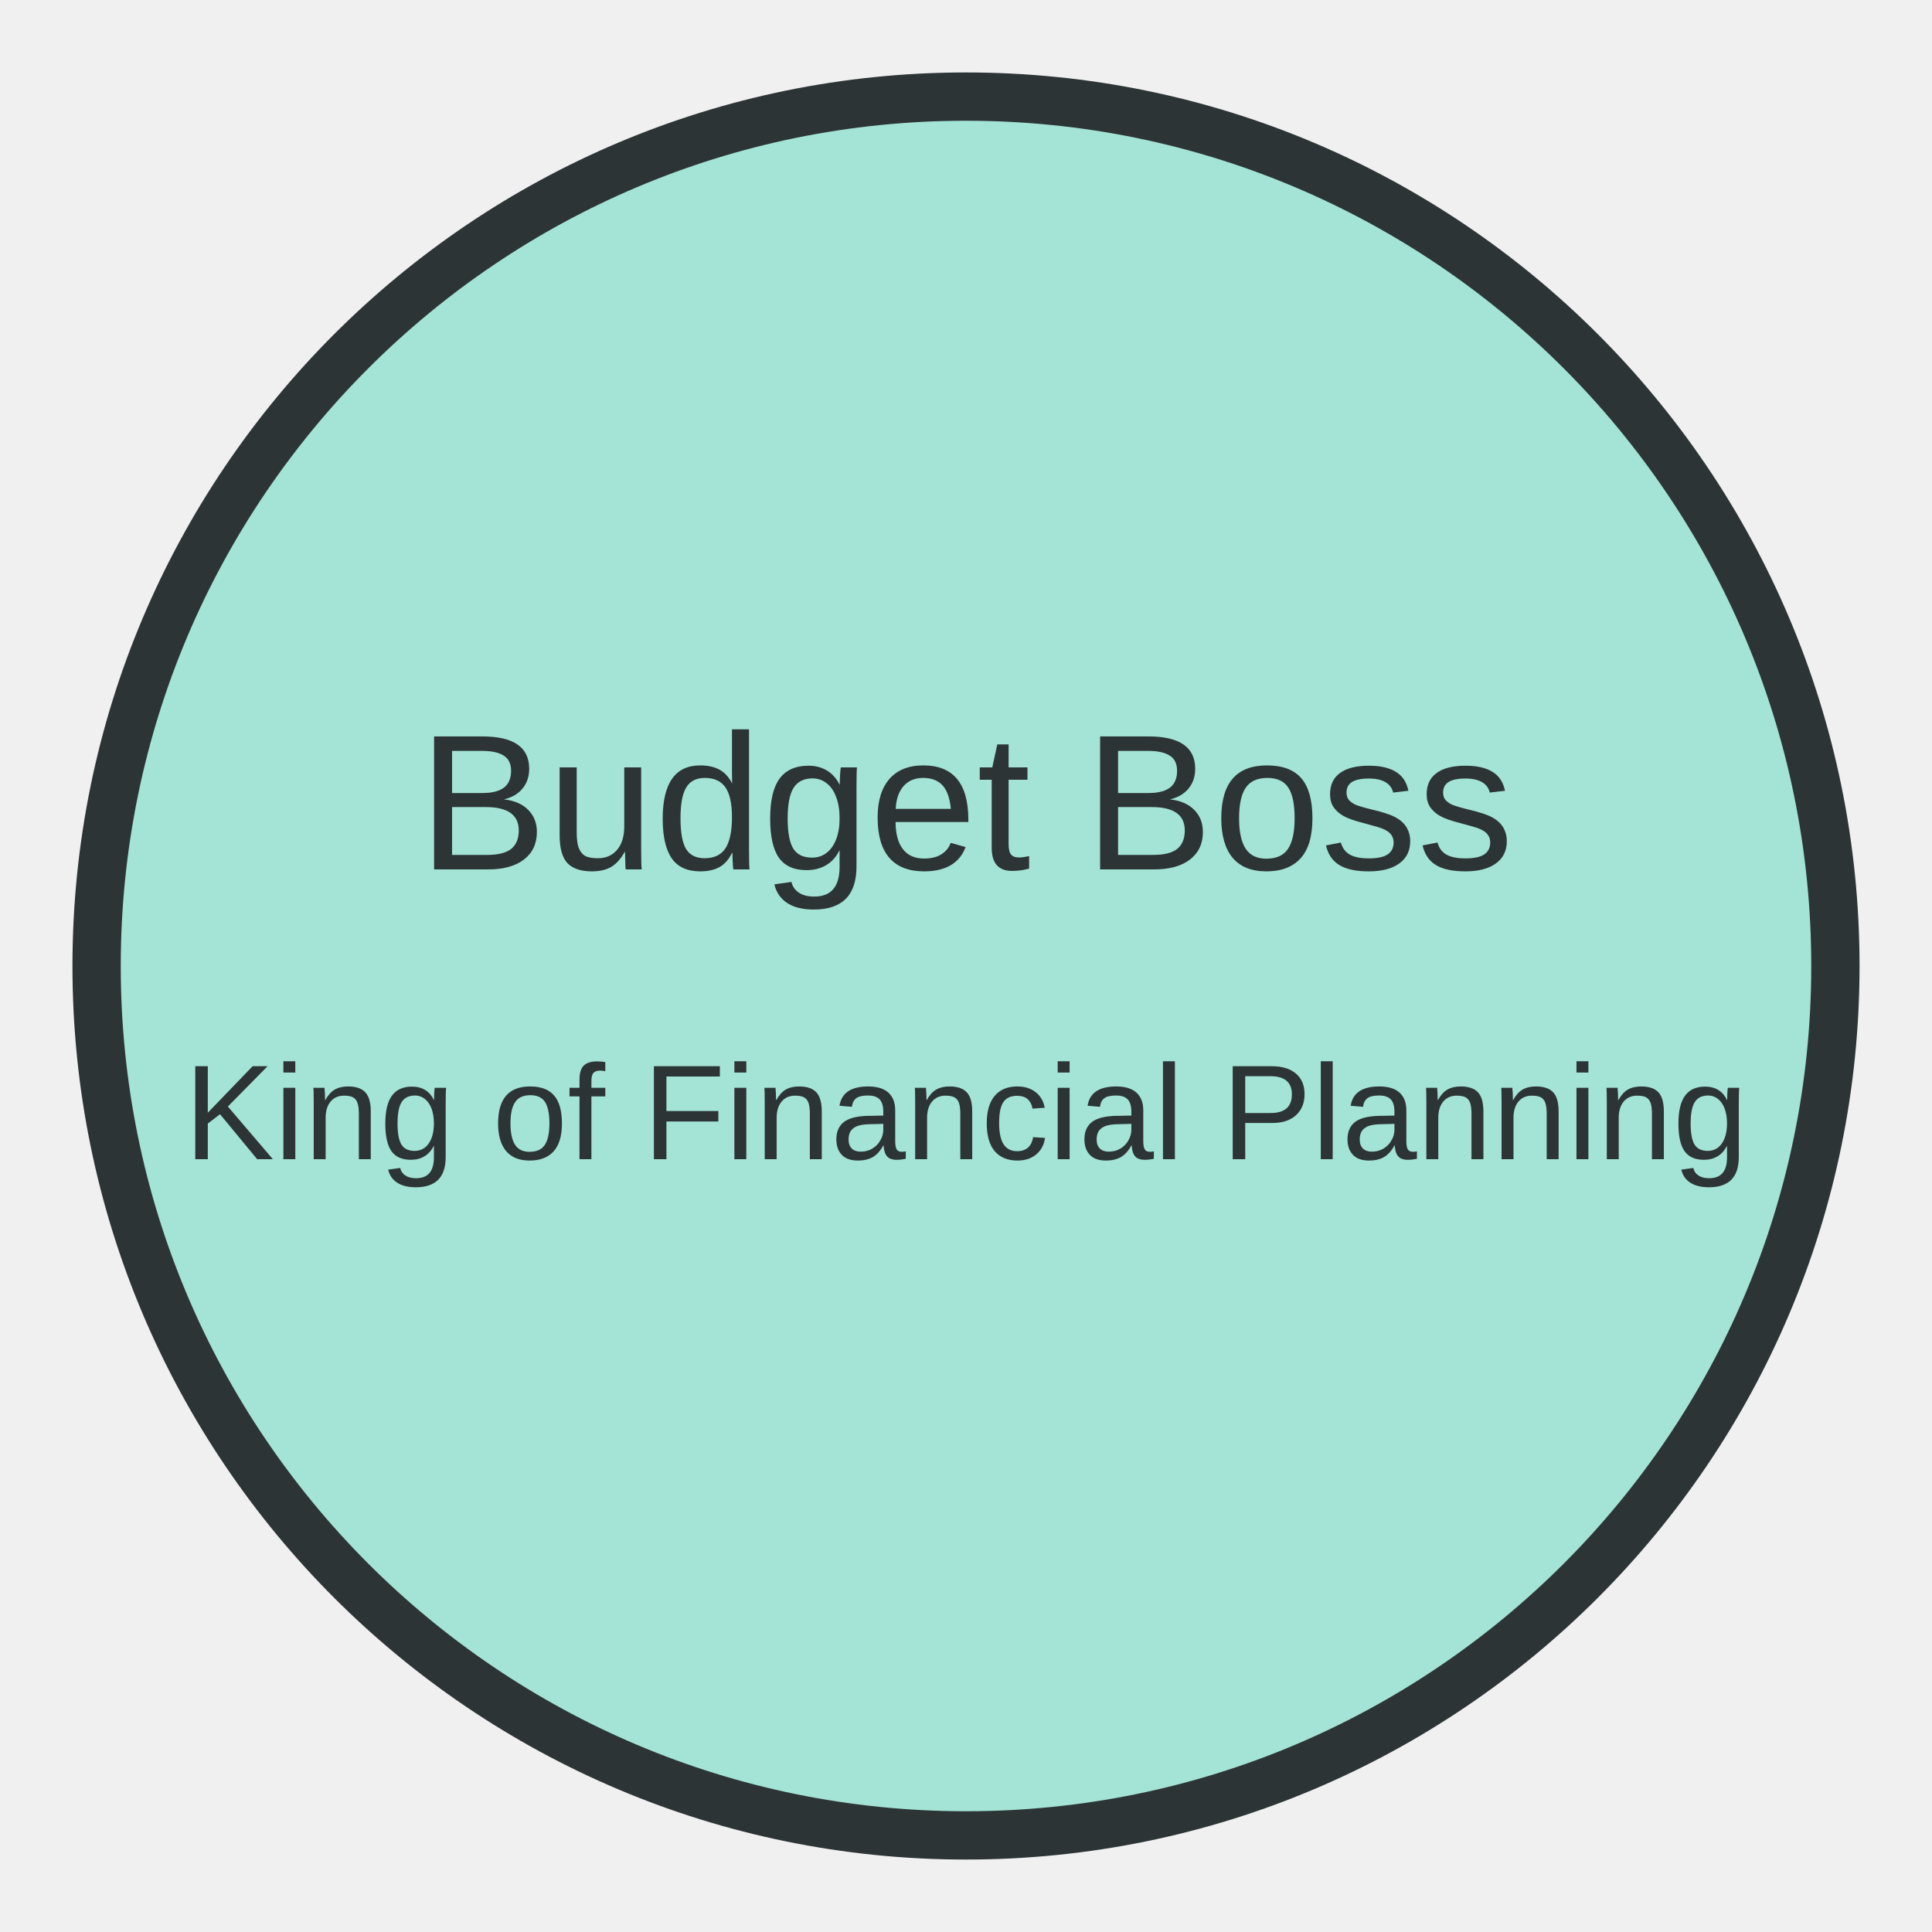
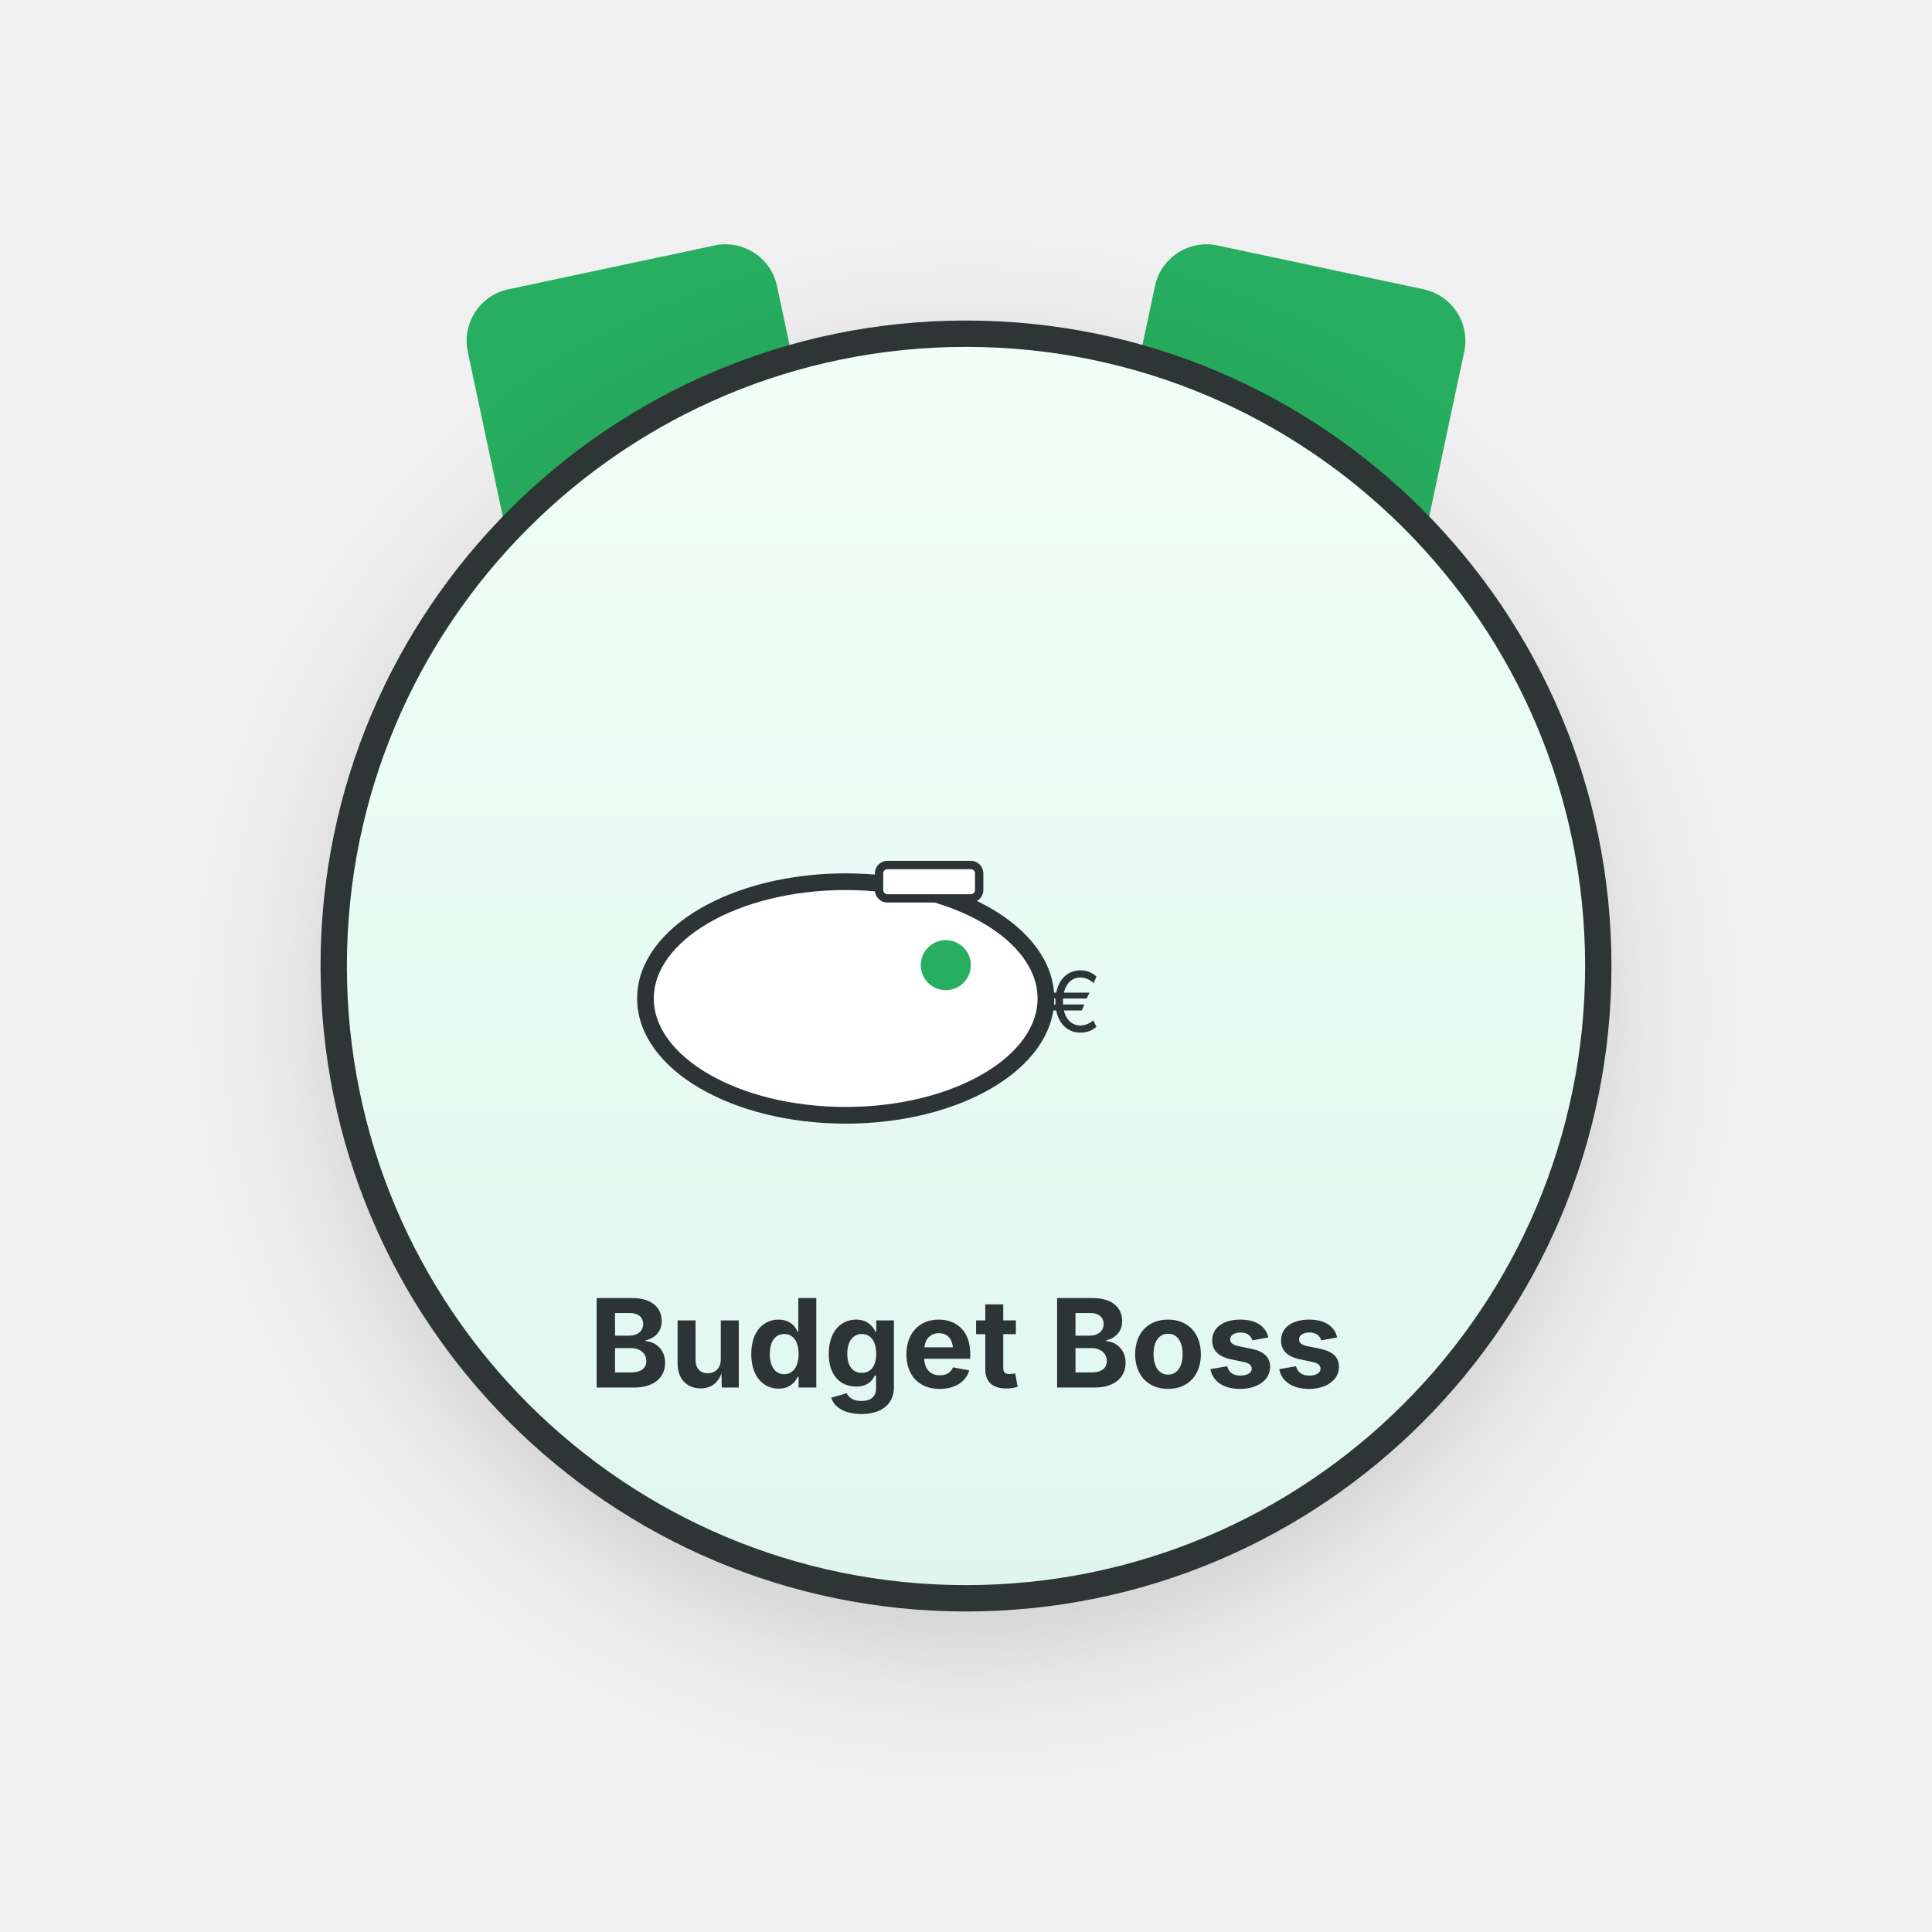
- <svg xmlns="http://www.w3.org/2000/svg" width="200" height="200">
-   <circle cx="100" cy="100" r="90" fill="#A3E4D7" stroke="#2D3436" stroke-width="5" />
-   <text x="100" y="90" text-anchor="middle" font-family="Arial, sans-serif" font-size="20" fill="#2D3436">Budget Boss</text>
-   <text x="100" y="120" text-anchor="middle" font-family="Arial, sans-serif" font-size="14" fill="#2D3436">King of Financial Planning</text>
+ <svg xmlns="http://www.w3.org/2000/svg" width="220" height="220" viewBox="0 0 220 220" role="img" aria-label="Budget Boss badge">
+   <defs>
+     <linearGradient id="bg" x1="0" x2="0" y1="0" y2="1">
+       <stop offset="0%" stop-color="#F0FFF8" />
+       <stop offset="100%" stop-color="#DFF6EE" />
+     </linearGradient>
+     <filter id="sh" x="-20%" y="-20%" width="140%" height="140%">
+       <feDropShadow dx="0" dy="5" stdDeviation="7" flood-color="#000" flood-opacity="0.14" />
+     </filter>
+   </defs>
+   <g transform="translate(110,28)">
+     <rect x="-58" y="-6" width="36" height="64" rx="6" fill="#27AE60" transform="rotate(-12)" />
+     <rect x="22" y="-6" width="36" height="64" rx="6" fill="#27AE60" transform="rotate(12)" />
+   </g>
+   <g transform="translate(110,110)">
+     <circle r="72" fill="url(#bg)" stroke="#2D3436" stroke-width="3" filter="url(#sh)" />
+     <g transform="translate(-8,-2) scale(0.95)">
+       <ellipse cx="-6" cy="6" rx="24" ry="14" fill="#FFFFFF" stroke="#2D3436" stroke-width="2" />
+       <circle cx="6" cy="2" r="3" fill="#27AE60" />
+       <rect x="-2" y="-10" width="12" height="4" rx="1" fill="#FFFFFF" stroke="#2D3436" stroke-width="1" />
+       <text x="18" y="10" font-family="Inter, Arial" font-size="10" fill="#2D3436">€</text>
+     </g>
+     <text x="0" y="48" text-anchor="middle" font-family="Inter, Arial" font-weight="700" font-size="14" fill="#2D3436">Budget Boss</text>
+   </g>
</svg>
